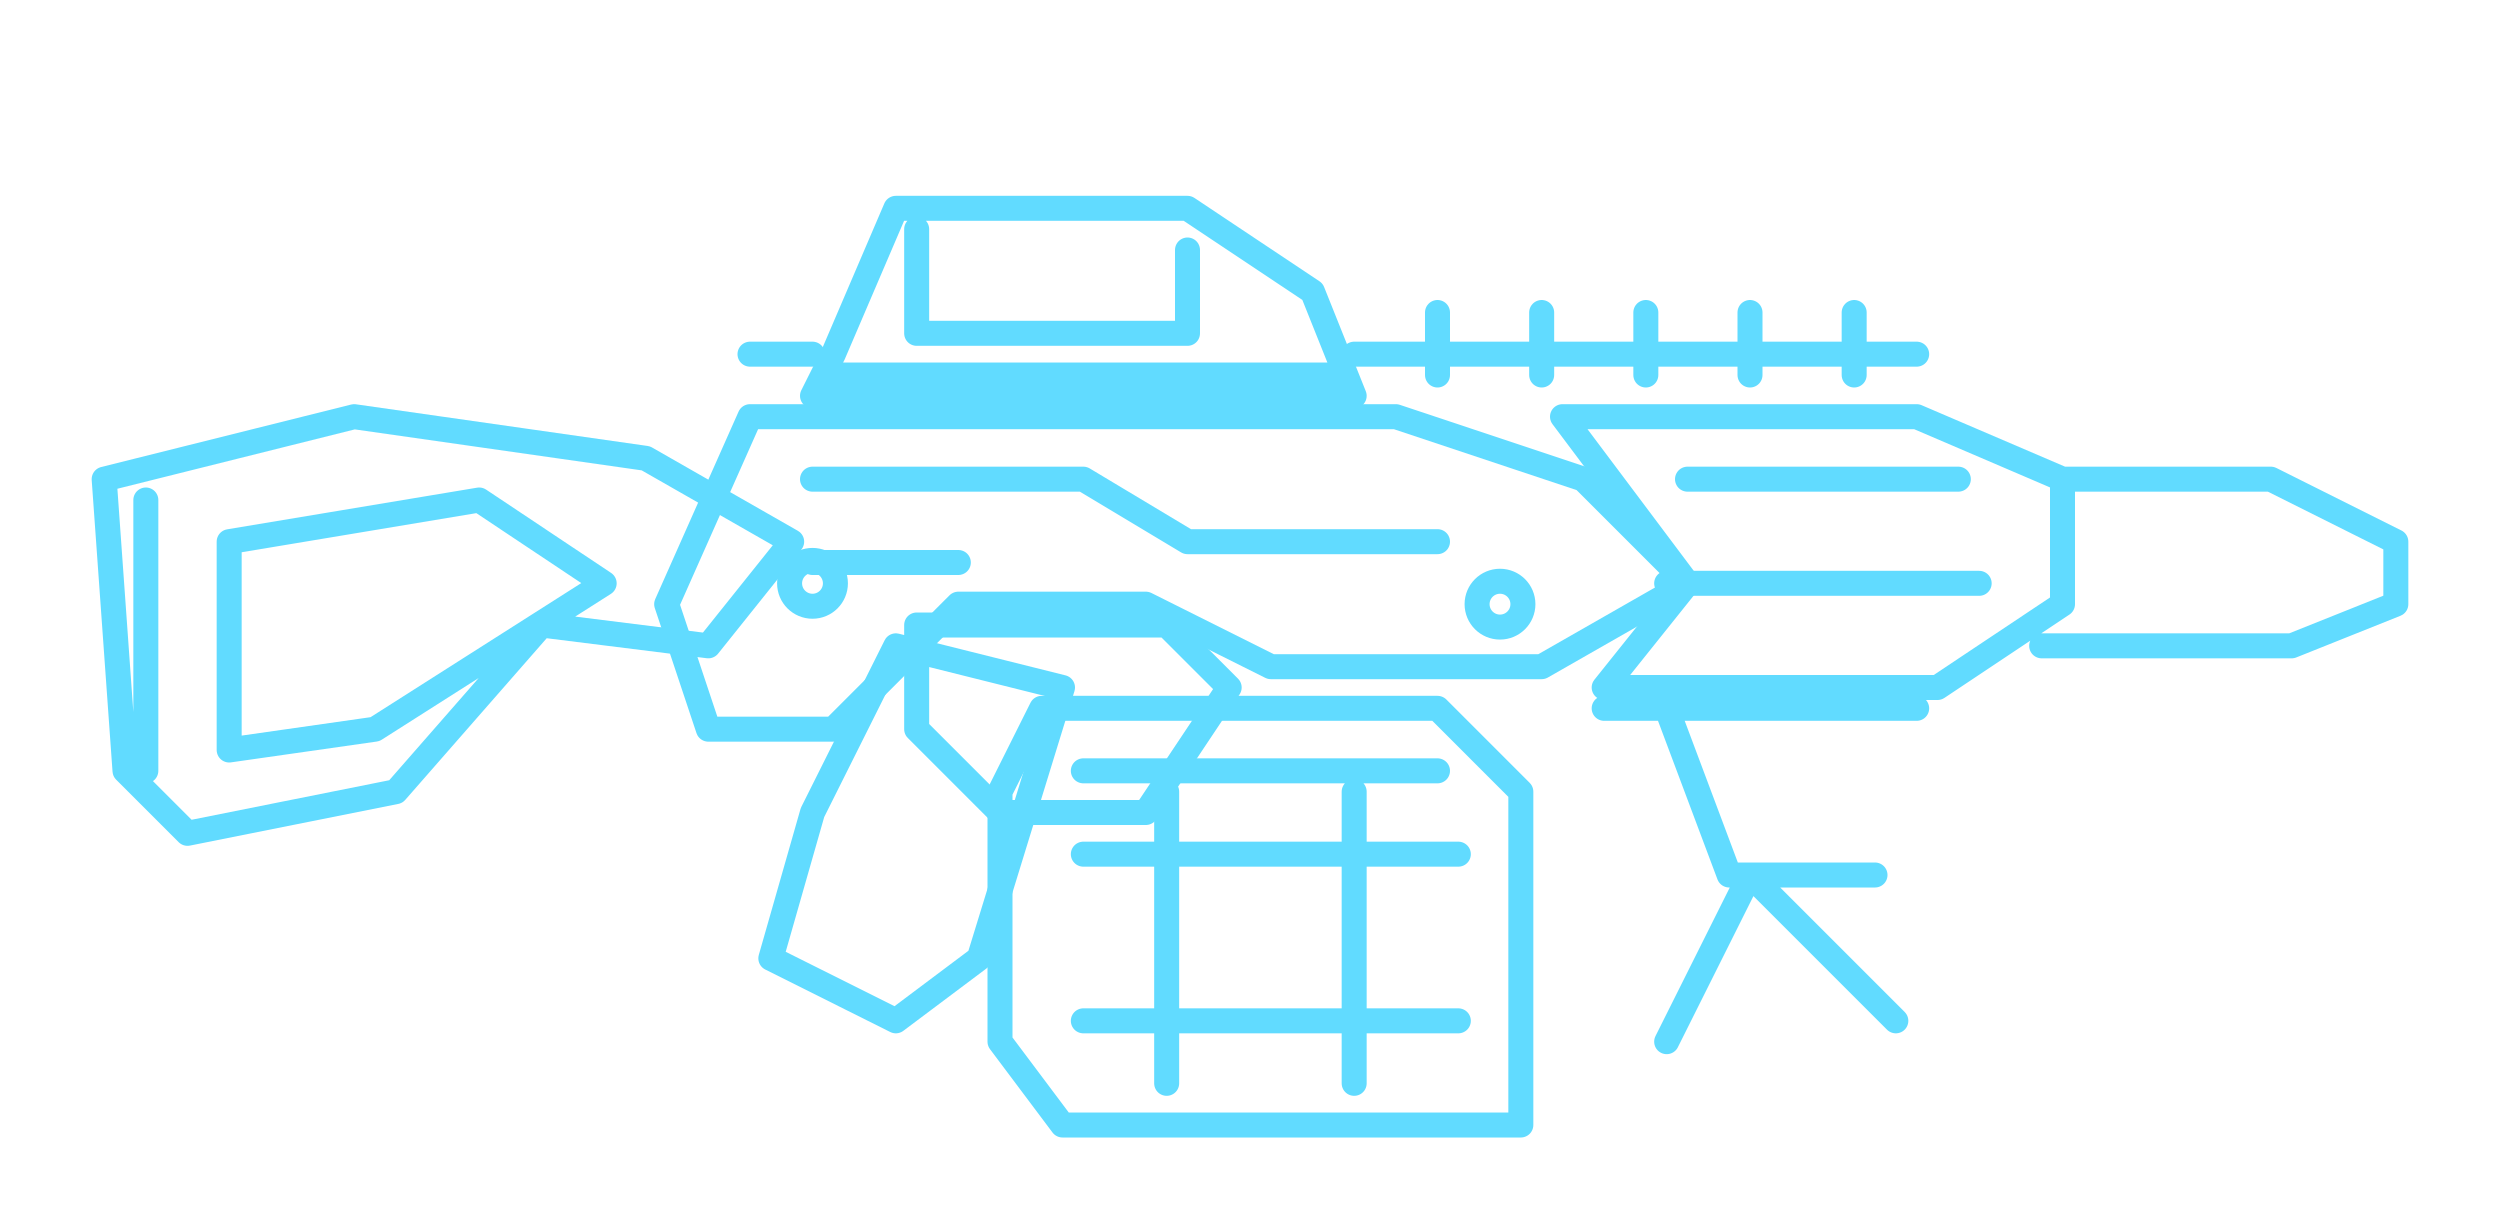
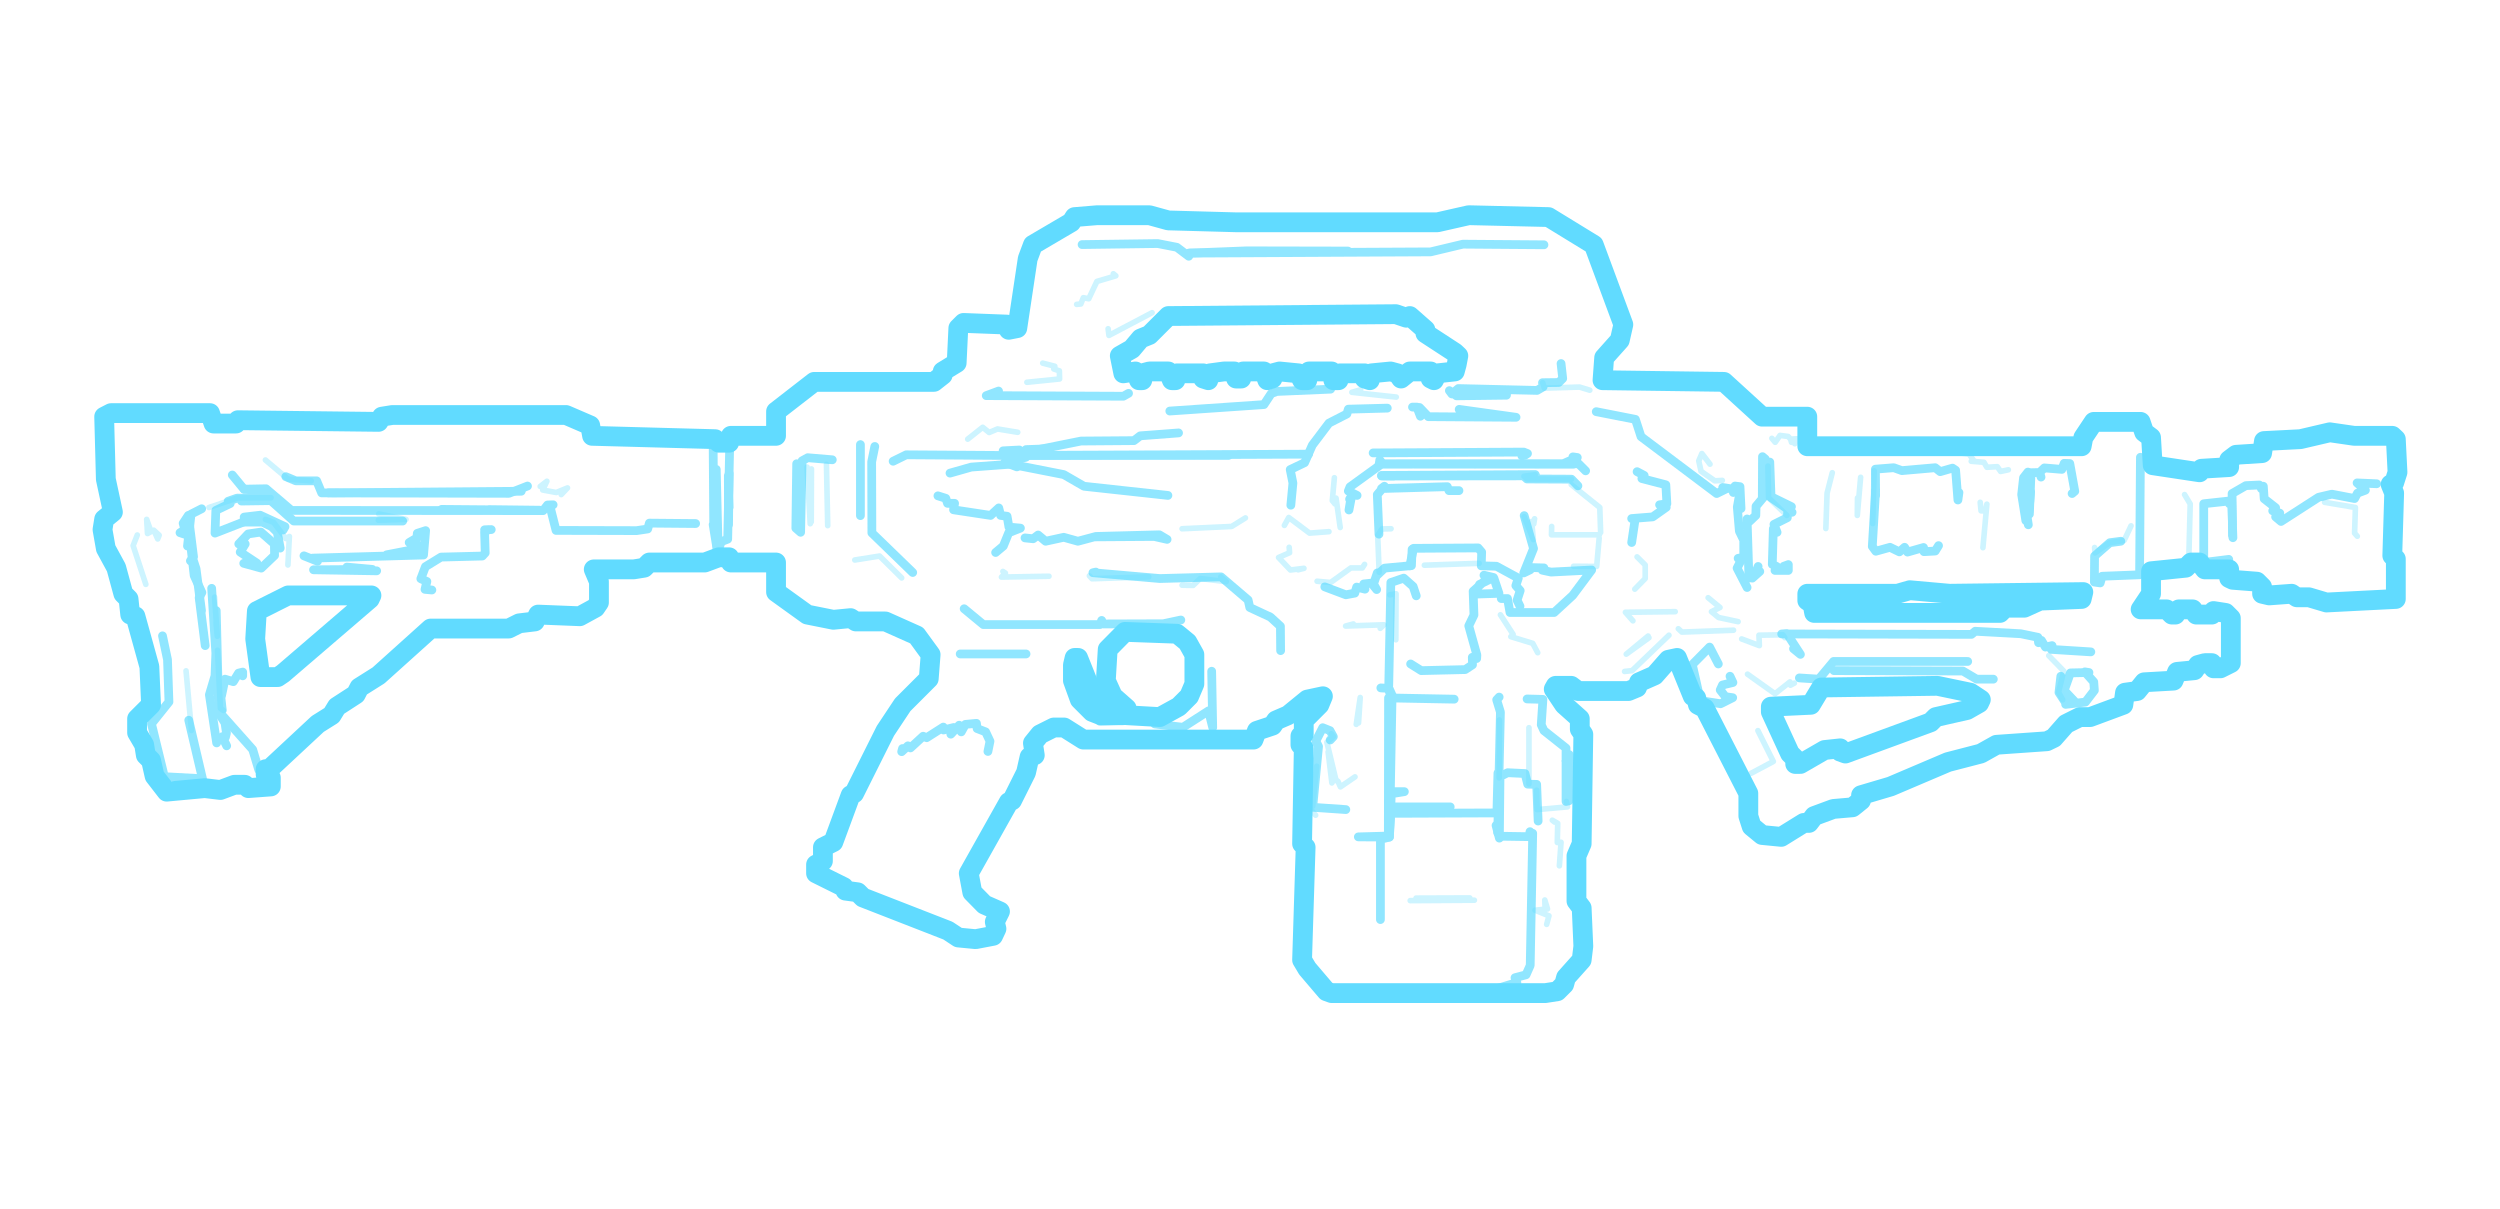
<svg xmlns="http://www.w3.org/2000/svg" width="240" height="116" viewBox="0 0 120 58">
-   <g fill="none" stroke="#61dbff" stroke-width="1.2" stroke-linecap="round" stroke-linejoin="round">
-     <path d="M5 23 L17 20 L31 22 L38 26 L34 31 L26 30 L19 38 L9 40 L6 37 Z M7 24 V37 M11 26 L23 24 L29 28 L18 35 L11 36 Z" />
-     <path d="M36 20 H67 L76 23 L81 28 L74 32 H61 L55 29 H46 L40 35 H34 L32 29 Z" />
-     <path d="M75 20 H92 L99 23 V29 L93 33 H77 L81 28 Z M99 23 H109 L115 26 V29 L110 31 H98" />
-     <path d="M43 31 L51 33 L47 46 L43 49 L37 46 L39 39 Z M44 30 H56 L59 33 L55 39 H48 L44 35 Z" />
-     <path d="M50 34 H69 L73 38 V54 H51 L48 50 V38 Z M52 37 H69 M52 41 H70 M52 49 H70 M56 38 V52 M65 38 V52" />
-     <path d="M40 17 L43 10 H57 L63 14 L65 19 H39 Z M44 11 V16 H57 V12 M40 18 H64" />
-     <path d="M36 17 H39 M65 17 H92 M69 15 V18 M74 15 V18 M79 15 V18 M84 15 V18 M89 15 V18" />
-     <path d="M80 34 L83 42 H90 M84 42 L80 50 M84 42 L91 49 M77 34 H92" />
-     <path d="M39 23 H52 L57 26 H69 M39 27 H46 M81 23 H94 M80 28 H95" />
-     <circle cx="39" cy="28" r="1.1" />
-     <circle cx="72" cy="29" r="1.1" />
+   <g fill="none" stroke="#61dbff" stroke-linecap="round" stroke-linejoin="round">
+     <g stroke-width="0.27" opacity="0.32">
+       <path d="M56.74 25.38 L59.12 25.27 L59.78 24.86" />
+       <path d="M70.77 43.21 L67.69 43.23" />
+       <path d="M95.05 24.11 L95.09 24.52 L95.31 24.52 L95.37 24.20 L95.18 26.29" />
+       <path d="M63.75 36.09 L63.93 37.58 L64.02 37.41 L64.22 37.50 L64.34 37.77 L65.04 37.29" />
+       <path d="M10.03 24.36 L11.39 23.90 L13.01 23.89" />
+       <path d="M64.33 25.32 L64.13 23.91 L64.08 24.19 L63.95 24.03 L64.05 22.93" />
+       <path d="M49.29 18.35 L50.86 18.19 L50.85 17.80 L50.58 17.71 L50.63 17.58 L50.05 17.43" />
+       <path d="M13.82 27.12 L13.89 25.75 L13.72 25.85 L13.13 25.07 L12.74 24.93" />
+       <path d="M96.40 22.55 L96.03 22.63 L95.87 22.40 L95.37 22.43 L95.23 22.19 L94.62 22.14 L94.75 22.12 L94.51 21.79 L94.13 21.75" />
+       <path d="M10.72 34.10 L10.58 34.00 L10.44 31.21" />
+       <path d="M75.42 23.26 L76.79 24.36 L76.83 25.56" />
+       <path d="M80.41 29.36 L78.02 29.39 L78.38 29.80" />
+       <path d="M7.58 25.83 L7.64 25.69 L7.38 25.45 L7.08 25.61 L7.04 24.93 L7.24 25.49 L7.39 25.46 L7.57 25.87 L7.64 25.69" />
+       <path d="M111.58 24.11 L113.06 24.36 L113.02 25.59 L113.15 25.74" />
+       <path d="M39.67 22.29 L39.73 25.23" />
+       <path d="M83.88 32.36 L85.20 33.30 L85.92 32.73 L85.94 32.89 L86.13 32.79" />
+       <path d="M52.29 27.64 L52.42 27.78 L55.14 27.69" />
+       <path d="M73.81 31.33 L73.57 30.88 L72.52 30.56 L72.63 30.45 L72.02 29.51" />
+       <path d="M8.93 32.20 L9.19 35.06" />
+       <path d="M105.07 26.54 L105.13 24.19 L104.86 23.74" />
+       <path d="M75.43 23.00 L73.30 22.99 L73.15 22.86 L73.69 22.79" />
+       <path d="M84.38 35.07 L85.12 36.55 L84.05 37.12" />
+       <path d="M80.11 30.49 L78.34 32.19 L77.98 32.23" />
+       <path d="M51.68 14.61 L51.88 14.59 L52.00 14.29 L52.26 14.34 L52.65 13.51 L53.56 13.24 L53.44 13.14" />
+       <path d="M71.96 37.34 L71.97 34.56" />
+       <path d="M85.77 24.74 L84.89 23.89 L84.86 22.37" />
+       <path d="M48.85 20.75 L47.88 20.59 L47.48 20.76 L47.17 20.51 L46.45 21.08" />
+       <path d="M85.67 30.61 L85.58 30.47 L84.43 30.49 L84.45 30.99 L83.60 30.67" />
+       <path d="M38.74 22.42 L38.89 25.14" />
+       <path d="M83.21 30.25 L80.73 30.34 L80.56 30.18" />
+       <path d="M87.95 22.69 L87.70 23.67 L87.64 25.37" />
+       <path d="M82.08 22.28 L81.69 21.77 L81.54 22.12 L81.65 22.62 L82.31 23.08 L82.67 23.06" />
+       <path d="M41.03 26.88 L42.22 26.69 L43.28 27.74" />
+       <path d="M79.15 30.61 L78.06 31.40 L79.11 30.53" />
+       <path d="M74.48 25.27 L74.47 25.67 L76.77 25.67" />
+       <path d="M73.39 37.63 L73.39 34.93" />
+       <path d="M86.28 21.06 L85.95 21.08 L85.99 21.23 L85.99 21.08 L86.28 21.06 L86.15 21.30 L85.83 20.95 L85.44 20.90 L85.21 21.23 L85.05 21.04" />
+       <path d="M89.31 22.91 L89.15 24.74 L89.16 23.90" />
+       <path d="M48.14 27.43 L48.26 27.51 L48.07 27.70 L50.35 27.66" />
+       <path d="M18.18 24.67 L19.49 24.93 L18.16 24.97" />
+       <path d="M74.85 41.56 L74.93 40.43 L74.75 40.44 L74.77 39.52 L74.51 39.37 L74.62 39.46" />
+       <path d="M53.19 15.78 L53.23 16.10 L55.30 15.01" />
+       <path d="M73.76 37.93 L73.78 38.86 L75.24 38.73 L75.19 38.47" />
+       <path d="M78.97 27.77 L78.47 28.28 L78.97 27.77 L78.97 27.12 L78.58 26.73" />
+       <path d="M68.37 27.13 L71.00 27.04" />
+       <path d="M61.65 25.22 L61.86 24.84 L62.86 25.59 L63.79 25.52" />
+       <path d="M62.31 27.35 L62.59 27.28 L61.94 27.36 L61.37 26.76 L61.90 26.53 L61.88 26.27" />
+       <path d="M56.74 28.09 L57.27 28.10 L57.61 27.77 L58.86 27.92 L58.60 27.69" />
+       <path d="M63.22 27.90 L63.87 27.96 L64.84 27.26 L65.39 27.26 L65.50 27.09" />
+       <path d="M100.54 26.28 L100.56 26.54 L101.26 26.05 L101.96 25.94 L102.29 25.24" />
+       <path d="M81.99 28.69 L82.56 29.16 L82.15 29.36 L82.49 29.64 L83.43 29.84" />
+       <path d="M66.77 25.38 L66.33 25.39 L66.13 25.71 L66.20 27.47" />
+       <path d="M67.02 19.06 L64.89 18.83 L65.31 18.71" />
+       <path d="M67.97 43.11 L70.55 43.10" />
+       <path d="M25.93 23.35 L26.25 23.10 L26.05 23.52 L26.70 23.64 L27.24 23.42 L26.94 23.74" />
+       <path d="M12.74 22.08 L13.83 23.00 L14.94 23.08" />
+       <path d="M63.15 39.13 L62.86 38.79 L63.01 38.70 L63.20 36.78" />
+       <path d="M38.94 25.05 L38.95 22.51" />
+       <path d="M89.96 22.60 L89.89 25.13" />
+       <path d="M10.30 28.66 L10.43 30.54 L10.37 29.89" />
+       <path d="M65.10 34.77 L65.29 33.48 L65.21 34.70" />
+       <path d="M74.16 43.50 L74.15 43.20 L74.28 43.63 L73.68 43.69 L74.35 43.96 L74.24 44.37" />
+       <path d="M66.71 28.55 L67.01 28.50 L67.00 30.71" />
+       <path d="M6.59 25.68 L6.39 26.19 L7.00 28.05" />
+       <path d="M99.01 33.59 L98.81 33.23 L99.06 32.21 L98.34 31.47" />
+       <path d="M66.25 30.16 L66.43 29.99 L64.59 30.05 L64.96 29.95" />
+       <path d="M73.66 24.90 L73.62 25.15 L73.52 25.03 L73.60 25.90 L73.16 24.80" />
+       <path d="M76.31 18.73 L75.82 18.58 L74.13 18.63 L74.05 18.37" />
+       <path d="M75.53 27.18 L76.64 27.19 L76.76 25.83" />
+       <path d="M63.90 35.22 L64.00 35.36 L63.69 35.63 L64.13 37.46" />
+     </g>
+     <g stroke-width="0.42" opacity="0.7">
+       <path d="M86.09 31.14 L86.42 31.41 L85.77 30.41 L85.52 30.43 L94.63 30.45 L94.81 30.30 L97.00 30.42 L97.82 30.59 L97.85 30.85 L97.99 30.74 L98.18 31.06 L98.50 30.99 L98.46 31.17 L100.36 31.29" />
+       <path d="M74.11 11.75 L70.22 11.72 L68.67 12.09 L57.10 12.15" />
+       <path d="M62.81 21.80 L48.89 21.86 L48.15 21.64 L48.93 21.60 L49.07 21.74 L49.25 21.58 L50.10 21.55" />
+       <path d="M66.82 38.00 L67.41 38.00 L66.78 38.10 L66.76 38.76 L66.90 38.74 L66.74 38.86 L66.69 40.18 L65.20 40.17 L66.64 40.13 L66.65 33.50 L69.80 33.56" />
+       <path d="M11.72 23.48 L12.77 23.46 L13.99 24.50 L26.07 24.51 L26.28 24.24 L26.55 24.23" />
+       <path d="M76.11 22.60 L75.77 22.26 L66.32 22.27 L64.80 23.37 L64.72 23.57 L65.14 23.78 L64.87 23.75 L64.75 24.48 L64.88 23.80 L64.78 23.96" />
+       <path d="M51.94 11.74 L55.57 11.69 L56.49 11.87 L57.06 12.30 L57.06 12.15 L59.85 12.04 L64.70 12.05" />
+       <path d="M72.06 28.73 L72.36 28.73 L72.48 29.40 L74.60 29.40 L75.49 28.58 L76.40 27.36 L74.45 27.46 L74.03 27.37 L74.11 27.26 L73.37 27.24 L73.45 27.35 L73.14 27.50 L73.61 26.33 L73.16 24.75" />
+       <path d="M71.23 27.61 L71.69 27.72 L71.02 28.05 L70.73 28.58 L70.72 28.37 L70.72 28.52 L71.95 28.48 L71.71 27.76 L71.29 27.86 L70.71 28.38 L70.75 29.52 L70.50 30.04 L70.89 31.44 L70.88 31.61 L70.67 31.55 L70.68 31.91 L70.33 32.14 L68.22 32.19 L67.71 31.87" />
+       <path d="M107.16 25.69 L107.14 23.69 L107.80 23.31 L108.45 23.28 L108.55 23.46 L108.64 23.34 L108.68 23.94 L109.23 24.37 L109.09 24.52 L109.43 24.63 L109.23 24.81 L109.49 25.03 L111.29 23.87 L111.93 23.72 L113.02 23.93 L113.16 23.67 L113.54 23.53 L113.14 23.18 L114.08 23.22" />
+       <path d="M7.80 30.52 L8.04 31.66 L8.11 33.69 L7.27 34.74 L7.89 37.28 L9.72 37.38 L9.06 34.57" />
+       <path d="M25.02 23.58 L15.44 23.66 L15.20 23.08 L14.20 23.08 L13.72 22.88" />
+       <path d="M58.97 21.86 L49.13 21.86 L49.24 21.95 L48.23 22.19 L48.81 22.41" />
+       <path d="M61.47 31.23 L61.46 30.06 L60.98 29.62 L59.99 29.16 L59.91 28.80 L58.61 27.69 L55.67 27.77 L52.46 27.49 L52.60 27.46" />
+       <path d="M66.90 22.86 L66.32 22.85 L73.70 22.84 L73.15 22.86 L73.29 22.99 L75.43 23.00 L75.74 23.32" />
+       <path d="M75.52 22.28 L75.50 21.93 L75.71 21.96 L75.14 22.21 L75.52 22.28 L66.37 22.27 L66.23 22.08 L66.20 22.28" />
+       <path d="M56.68 29.76 L55.84 29.94 L52.96 29.95 L52.88 29.78 L52.80 29.98 L47.20 29.98 L46.28 29.22" />
+       <path d="M101.80 25.98 L101.27 26.05 L100.54 26.69 L100.53 27.94 L100.81 27.98 L100.90 27.66 L102.70 27.59 L102.74 21.95" />
+       <path d="M14.59 26.68 L15.24 26.94 L15.00 26.79 L20.33 26.64 L20.43 25.47 L20.03 25.60 L20.01 25.82 L19.64 26.04 L19.96 26.05 L20.11 26.33 L18.56 26.63" />
+       <path d="M45.60 22.71 L46.62 22.42 L48.52 22.28 L51.06 22.78 L52.03 23.34 L56.06 23.78" />
+       <path d="M52.52 25.77 L55.40 25.75 L56.02 25.89 L55.65 25.67 L52.60 25.75 L51.74 25.98 L51.06 25.79 L50.19 25.98 L49.83 25.68 L49.59 25.86 L49.20 25.82" />
+       <path d="M84.95 22.18 L85.01 23.84 L85.99 24.32 L84.99 23.87 L86.02 24.59 L85.81 24.56 L85.79 24.85 L85.15 25.17 L85.30 25.55 L85.12 25.38 L85.07 27.09 L85.28 27.19 L85.20 27.38 L85.84 27.38 L85.84 27.10 L85.62 27.18" />
+       <path d="M34.23 21.20 L34.26 25.35 L34.23 25.18 L34.48 26.74 L34.38 22.53" />
+       <path d="M84.39 27.19 L84.32 27.37 L84.47 27.43 L84.11 27.75 L84.01 27.44 L84.09 27.71 L83.95 27.75 L83.86 24.91 L83.95 25.05 L84.28 24.74 L84.29 24.30 L84.64 23.88 L84.73 22.03 L84.60 21.92 L84.59 23.93" />
+       <path d="M74.93 17.45 L75.01 18.17 L74.82 18.36 L74.04 18.37 L74.07 18.57 L73.78 18.74 L70.00 18.65 L69.69 18.91 L69.57 18.75 L69.91 19.00 L72.31 18.97 L72.32 18.76" />
+       <path d="M15.77 23.66 L24.43 23.68 L25.32 23.33" />
+       <path d="M52.79 34.62 L55.15 34.54 L55.46 34.62 L55.43 34.75 L56.78 34.91 L58.01 34.12 L58.21 34.92 L58.16 32.22" />
+       <path d="M73.30 33.55 L74.06 33.57 L73.98 34.79 L74.11 35.07 L75.17 35.91 L75.17 38.47 L75.31 38.44 L75.32 36.22 L75.16 36.53" />
+       <path d="M83.20 23.64 L83.20 23.48 L82.69 23.40 L82.89 23.45 L82.40 23.69 L78.77 20.96 L78.50 20.13 L76.62 19.76" />
+       <path d="M71.83 47.46 L72.81 47.16 L72.72 46.93 L73.25 46.79 L73.45 46.34 L73.57 40.00" />
+       <path d="M68.18 19.98 L68.01 19.54 L67.80 19.54 L68.14 19.56 L68.56 20.00 L72.77 20.03 L70.04 19.65" />
+       <path d="M11.15 22.80 L11.71 23.48 L12.84 23.56 L13.02 23.93 L11.38 23.91 L10.95 24.06 L11.05 24.17 L10.36 24.50 L10.32 25.59 L12.19 24.86" />
+       <path d="M66.26 44.14 L66.26 40.29 L66.69 40.18 L66.77 38.90 L66.91 38.73 L69.61 38.73" />
+       <path d="M94.45 31.75 L88.01 31.75 L87.30 32.60 L86.37 32.54" />
+       <path d="M73.44 39.92 L73.39 40.16 L72.09 40.14 L71.89 39.97 L72.02 34.18 L71.84 33.59 L71.96 33.46" />
+       <path d="M72.96 29.10 L72.82 28.81 L72.97 28.35 L72.76 28.11 L72.88 27.75 L71.83 27.18 L71.10 27.16 L71.12 26.50 L70.95 26.30 L67.85 26.32 L67.67 27.16" />
+       <path d="M39.95 22.07 L38.77 21.97 L38.50 22.12 L38.43 25.55 L38.20 25.35 L38.24 22.26" />
+       <path d="M11.45 32.31 L11.65 32.26 L11.65 32.44 L11.45 32.31 L11.20 32.72 L10.80 32.60 L10.63 33.41 L10.58 33.26 L10.67 34.09 L10.52 34.17 L12.13 35.98 L12.42 36.95 L12.53 37.06 L12.64 36.93 L12.99 37.36 L12.97 37.69" />
+       <path d="M11.59 24.05 L13.00 24.03 L14.10 25.01 L19.33 25.01" />
+       <path d="M26.40 24.31 L26.69 25.46 L30.56 25.47 L31.09 25.39 L31.17 25.11 L33.39 25.13" />
+       <path d="M73.20 21.85 L73.32 21.77 L73.14 21.70 L73.05 21.88 L73.20 21.85 L73.14 21.70 L65.91 21.74" />
+       <path d="M63.87 18.68 L61.29 18.79 L61.02 18.89 L60.67 19.42 L56.15 19.73" />
+       <path d="M66.59 19.59 L64.72 19.64 L64.65 19.87 L63.79 20.31 L62.99 21.37 L62.62 22.21 L61.93 22.54 L62.06 23.19 L61.96 24.25" />
+       <path d="M95.68 32.60 L94.88 32.60 L94.22 32.21 L88.03 32.19" />
+       <path d="M73.83 39.41 L73.76 37.65 L73.33 37.64 L73.20 37.13 L72.37 37.09 L72.00 37.27 L71.97 40.23 L71.81 39.62" />
+       <path d="M47.93 18.77 L47.34 18.99 L53.92 19.02 L54.17 18.88" />
+       <path d="M10.40 35.66 L10.05 33.35 L10.32 32.44 L10.36 31.35 L10.16 28.24" />
+       <path d="M9.85 30.99 L9.56 28.69 L9.69 28.44 L9.32 27.63 L9.14 26.04 L9.00 26.21 L9.17 24.68 L9.68 24.42" />
+       <path d="M10.88 35.80 L10.67 35.36 L10.82 35.39 L10.87 35.18 L10.80 34.70 L10.50 34.23 L10.38 29.31 L10.38 29.88" />
+       <path d="M73.69 22.78 L66.31 22.82" />
+       <path d="M82.48 31.87 L82.06 31.06 L81.23 31.90 L81.62 33.63 L82.59 33.78 L83.17 33.49 L82.82 33.44 L82.57 33.12 L82.68 32.88 L83.18 32.76 L83.04 32.46" />
+       <path d="M106.98 26.85 L105.78 27.00 L105.78 24.18 L106.98 24.05 L107.01 24.18 L107.12 24.03 L107.18 25.81" />
+       <path d="M98.92 32.46 L98.83 33.24 L99.17 33.76 L99.60 33.69 L99.08 33.14 L99.38 32.30 L100.27 32.28 L100.07 32.25 L100.50 32.73 L100.53 33.14 L100.10 33.70 L99.15 33.81" />
+       <path d="M47.42 36.07 L47.52 35.58 L47.31 35.13 L46.90 34.97 L46.87 34.72 L46.34 34.77 L46.14 35.13 L46.04 34.81 L45.64 35.24 L45.78 34.92 L45.29 35.04 L45.28 34.90 L44.48 35.41 L44.31 35.34 L43.70 35.90 L43.58 35.80 L43.28 36.08 L43.32 35.93" />
+       <path d="M45.02 23.80 L45.40 23.92 L45.48 24.16 L45.82 24.16 L45.77 24.47 L47.55 24.74 L47.94 24.38 L48.03 24.74 L48.34 24.78 L48.43 25.30 L48.98 25.35 L48.42 25.57 L48.16 26.21 L47.79 26.52" />
+       <path d="M23.47 24.46 L25.91 24.49 L21.20 24.45" />
+       <path d="M16.65 27.22 L17.87 27.33 L15.05 27.35 L18.08 27.40" />
+       <path d="M83.28 23.33 L83.52 23.36 L83.57 24.41 L83.48 23.84 L83.39 24.34 L83.49 25.50 L83.70 25.93 L83.70 26.74 L83.57 26.89 L83.43 26.80 L83.64 26.76 L83.38 27.27 L83.86 28.20" />
+       <path d="M99.59 23.58 L99.46 23.69 L99.59 23.58 L99.35 22.25 L99.08 22.24 L98.97 22.53 L98.13 22.46 L97.90 22.68 L97.97 22.90 L97.90 22.68 L97.49 22.69 L97.41 24.68 L97.27 24.60 L97.36 25.19" />
+       <path d="M94.03 23.64 L93.98 24.00 L93.87 22.57 L93.72 22.47 L93.13 22.64 L92.89 22.45 L91.29 22.59 L90.90 22.45 L90.02 22.52 L90.03 23.77" />
+       <path d="M13.45 26.31 L13.31 25.55 L13.04 25.28 L12.59 25.06 L11.64 25.06 L12.67 24.81 L13.59 25.44 L13.68 25.28 L12.49 24.73 L11.72 24.82" />
+       <path d="M66.88 39.04 L71.85 39.02 L71.90 37.11 L72.03 37.15" />
+       <path d="M49.70 21.61 L51.89 21.17 L54.43 21.15 L54.73 20.92 L56.57 20.78" />
+       <path d="M67.78 26.37 L67.75 27.15 L66.46 27.27 L66.06 27.65 L66.11 27.50 L65.93 28.03 L66.08 28.30 L65.83 27.99 L65.46 28.03 L65.52 28.28 L65.12 28.18 L65.03 28.47 L64.60 28.55 L63.59 28.17" />
+       <path d="M41.99 21.43 L41.84 22.17 L41.85 25.58 L43.81 27.48" />
+       <path d="M41.30 21.34 L41.30 24.75 L41.30 21.34" />
+       <path d="M67.98 28.60 L67.83 28.15 L67.38 27.75 L66.76 27.96 L66.66 32.90" />
+       <path d="M90.03 23.55 L89.87 26.23 L90.04 26.46 L90.72 26.27 L91.17 26.49 L91.42 26.27 L91.56 26.50 L92.33 26.28 L92.35 26.48 L92.89 26.45 L93.05 26.19" />
+       <path d="M35.03 21.17 L34.93 25.88 L34.62 26.00 L34.43 26.55 L34.40 25.63" />
+       <path d="M20.73 28.32 L20.40 28.29 L20.49 27.91 L20.20 27.78 L20.42 27.20 L21.17 26.74 L23.15 26.69 L23.29 26.54 L23.26 25.53 L23.47 25.42 L23.26 25.43 L23.58 25.42" />
+       <path d="M66.73 38.37 L66.82 33.37 L66.65 32.99 L66.75 33.37 L66.63 33.04 L66.28 33.02" />
+       <path d="M97.47 23.61 L97.39 24.56 L97.34 22.66 L97.13 22.93 L97.04 23.74 L97.24 24.99 L97.31 23.78" />
+       <path d="M64.60 38.86 L63.01 38.75 L63.29 35.83 L63.16 35.57 L63.49 34.93 L63.84 35.07 L64.00 35.36 L63.85 35.52" />
+       <path d="M8.81 25.46 L8.64 25.57 L8.95 25.67 L8.79 25.12 L9.04 24.74 L9.29 26.73 L9.14 26.92 L9.26 26.84 L9.41 27.30 L9.67 29.30" />
+       <path d="M70.03 23.55 L69.55 23.55 L69.47 23.36 L66.31 23.45 L66.45 23.34 L66.11 23.74 L66.19 25.64" />
+       <path d="M49.24 21.87 L43.50 21.83 L42.87 22.14" />
+       <path d="M78.58 22.64 L78.92 22.82 L78.81 22.97 L79.96 23.27 L80.01 24.18 L79.66 24.23 L79.98 24.35 L79.33 24.81 L78.32 24.89 L78.48 24.97 L78.32 26.04" />
+       <path d="M48.89 31.39 L49.25 31.39 L46.09 31.39 L48.89 31.39" />
+       <path d="M35.00 22.73 L34.97 25.18 L34.96 22.84 L35.00 24.35" />
+       <path d="M12.33 27.03 L11.53 26.50 L11.77 26.11 L11.64 25.97 L11.46 26.11 L11.91 25.63 L12.52 25.54 L13.17 26.11 L13.18 26.66 L12.54 27.27 L11.70 27.04" />
+     </g>
+     <g stroke-width="0.95" opacity="1.0">
+       <path d="M52.67 10.33 L55.17 10.33 L56.08 10.58 L59.33 10.67 L69.00 10.67 L70.50 10.33 L74.33 10.42 L76.50 11.75 L77.92 15.58 L77.75 16.33 L77.00 17.17 L76.92 18.25 L82.75 18.33 L84.58 20.00 L86.75 20.00 L86.75 21.42 L99.92 21.42 L100.00 21.00 L100.50 20.25 L102.75 20.25 L102.92 20.75 L103.25 21.00 L103.33 22.33 L105.58 22.67 L105.67 22.50 L107.00 22.42 L107.00 22.08 L107.33 21.83 L108.58 21.75 L108.67 21.17 L110.42 21.08 L111.83 20.75 L113.00 20.92 L114.83 20.92 L115.00 21.08 L115.08 22.67 L114.92 23.17 L114.75 23.25 L114.92 23.67 L114.83 26.67 L115.00 26.83 L115.00 28.75 L111.67 28.92 L110.83 28.67 L110.25 28.67 L110.00 28.50 L108.92 28.58 L108.58 28.50 L108.58 28.17 L108.33 27.92 L107.17 27.83 L107.00 27.75 L107.00 27.33 L105.83 27.33 L105.58 27.00 L105.17 27.00 L104.92 27.25 L103.25 27.42 L103.25 28.50 L102.75 29.25 L104.00 29.25 L104.25 29.50 L104.42 29.50 L104.58 29.25 L105.25 29.25 L105.42 29.50 L106.17 29.50 L106.25 29.33 L106.83 29.42 L107.08 29.67 L107.08 31.83 L106.58 32.08 L106.25 32.08 L106.17 31.83 L105.83 31.83 L105.50 31.92 L105.33 32.17 L104.50 32.25 L104.33 32.67 L102.92 32.75 L102.58 33.17 L102.00 33.25 L101.92 33.83 L100.33 34.42 L99.83 34.42 L99.17 34.75 L98.58 35.42 L98.25 35.58 L95.83 35.75 L95.08 36.17 L93.50 36.58 L90.75 37.75 L89.33 38.17 L89.33 38.42 L88.92 38.75 L88.00 38.83 L87.08 39.17 L86.83 39.50 L86.58 39.50 L85.50 40.17 L84.58 40.08 L84.08 39.67 L83.92 39.17 L83.92 38.08 L81.83 34.00 L81.50 33.83 L81.42 33.50 L81.25 33.42 L80.50 31.58 L80.08 31.67 L79.42 32.42 L78.67 32.75 L78.58 33.00 L78.17 33.17 L75.75 33.17 L75.42 32.92 L74.67 32.92 L74.58 33.08 L75.08 33.83 L75.83 34.50 L75.83 35.00 L76.00 35.25 L75.92 40.50 L75.67 41.08 L75.67 43.25 L75.92 43.58 L76.00 45.42 L75.92 46.08 L75.17 46.92 L75.08 47.25 L74.75 47.58 L74.17 47.67 L63.92 47.67 L63.67 47.58 L62.75 46.50 L62.50 46.08 L62.67 40.67 L62.50 40.50 L62.58 35.92 L62.42 35.75 L62.42 35.33 L62.58 35.25 L62.58 34.58 L63.33 33.83 L63.50 33.42 L62.75 33.58 L61.83 34.33 L61.25 34.58 L61.08 34.83 L60.33 35.08 L60.17 35.50 L52.00 35.50 L51.08 34.92 L50.58 34.92 L49.92 35.25 L49.58 35.67 L49.67 36.25 L49.42 36.33 L49.25 37.08 L48.58 38.42 L48.42 38.50 L46.50 41.92 L46.67 42.83 L47.25 43.42 L48.00 43.75 L47.75 44.25 L47.83 44.58 L47.67 44.92 L46.83 45.08 L46.00 45.00 L45.50 44.67 L41.42 43.08 L41.17 42.83 L40.58 42.75 L40.50 42.58 L39.17 41.92 L39.17 41.50 L39.50 41.33 L39.50 40.67 L40.00 40.42 L40.83 38.17 L41.00 38.08 L42.50 35.08 L43.33 33.83 L44.58 32.58 L44.67 31.42 L44.00 30.50 L42.50 29.83 L41.08 29.83 L40.83 29.67 L40.00 29.75 L38.75 29.50 L37.25 28.42 L37.25 27.00 L35.08 27.00 L35.00 26.75 L34.50 26.75 L33.83 27.00 L31.17 27.00 L30.92 27.25 L30.42 27.33 L28.50 27.33 L28.75 27.92 L28.75 28.92 L28.58 29.17 L27.83 29.58 L25.83 29.50 L25.67 29.83 L24.92 29.92 L24.42 30.17 L20.67 30.17 L18.17 32.42 L17.25 33.00 L17.08 33.33 L16.17 33.92 L15.92 34.33 L15.25 34.75 L12.92 36.92 L12.75 36.92 L12.75 37.17 L13.00 37.33 L13.00 37.75 L11.92 37.83 L11.75 37.67 L11.25 37.67 L10.58 37.92 L9.83 37.83 L8.00 38.00 L7.42 37.25 L7.25 36.50 L7.00 36.25 L6.92 35.75 L6.58 35.17 L6.58 34.50 L7.25 33.83 L7.17 32.00 L6.50 29.58 L6.25 29.50 L6.17 28.75 L5.92 28.50 L5.58 27.25 L5.08 26.33 L4.92 25.42 L5.00 24.92 L5.42 24.58 L5.08 23.00 L5.00 20.00 L5.33 19.83 L10.08 19.83 L10.25 20.33 L11.33 20.33 L11.42 20.17 L18.17 20.25 L18.33 20.00 L18.83 19.92 L27.17 19.92 L28.33 20.42 L28.42 20.92 L34.33 21.08 L34.50 21.25 L35.00 21.25 L35.08 20.92 L37.25 20.92 L37.25 19.75 L39.08 18.33 L44.83 18.33 L45.25 18.00 L45.25 17.83 L45.92 17.42 L46.00 15.75 L46.25 15.50 L48.33 15.58 L48.42 15.83 L48.83 15.75 L49.33 12.42 L49.58 11.75 L51.42 10.67 L51.58 10.42 Z" />
+       <path d="M69.92 17.50 L70.00 17.08 L69.83 16.92 L68.42 16.00 L68.42 15.83 L67.67 15.17 L67.50 15.25 L67.00 15.08 L56.08 15.17 L55.17 16.08 L54.75 16.25 L54.33 16.75 L53.75 17.08 L53.92 17.92 L54.50 17.83 L54.67 18.25 L54.83 18.25 L54.83 17.92 L55.17 17.83 L56.08 17.83 L56.25 18.25 L56.42 18.25 L56.50 17.92 L57.75 17.92 L57.75 18.17 L58.00 18.25 L58.08 17.92 L58.75 17.83 L59.25 17.83 L59.33 18.17 L59.58 18.17 L59.67 17.83 L60.67 17.83 L60.83 18.25 L61.08 18.17 L61.08 17.92 L61.42 17.83 L62.33 17.92 L62.50 18.25 L62.75 18.25 L62.83 17.83 L63.92 17.83 L64.00 18.25 L64.25 18.25 L64.33 17.92 L65.50 17.92 L65.50 18.17 L65.75 18.25 L65.83 17.92 L66.75 17.83 L67.08 17.92 L67.25 18.17 L67.67 17.83 L68.67 17.83 L68.67 18.17 L68.83 18.25 L69.00 17.92 L69.83 17.83 Z" />
+       <path d="M17.75 28.75 L17.83 28.58 L13.83 28.58 L12.33 29.33 L12.25 30.67 L12.50 32.50 L13.33 32.50 L13.58 32.33 Z" />
+       <path d="M99.92 28.75 L100.00 28.42 L93.58 28.50 L91.67 28.33 L91.08 28.50 L86.75 28.50 L86.75 28.83 L87.00 29.00 L87.08 29.42 L96.00 29.42 L96.25 29.17 L97.17 29.17 L97.92 28.83 Z" />
+       <path d="M51.50 32.67 L51.83 33.58 L52.42 34.17 L52.83 34.33 L53.92 34.33 L53.00 33.92 L52.42 33.25 L51.75 31.58 L51.58 31.58 L51.50 31.92 Z" />
+       <path d="M53.08 32.67 L53.42 33.42 L54.08 34.00 L54.08 34.33 L55.67 34.42 L56.58 33.92 L57.08 33.42 L57.33 32.83 L57.33 31.42 L57.00 30.83 L56.50 30.42 L54.00 30.33 L53.17 31.17 Z" />
+       <path d="M95.00 33.75 L95.08 33.58 L94.58 33.25 L93.00 32.92 L87.42 33.00 L86.92 33.83 L85.00 33.92 L85.00 34.17 L85.92 36.17 L86.17 36.42 L86.17 36.67 L86.42 36.67 L87.58 36.00 L88.33 35.92 L88.33 36.08 L88.58 36.17 L92.67 34.67 L92.92 34.42 L94.42 34.08 Z" />
+     </g>
  </g>
</svg>
